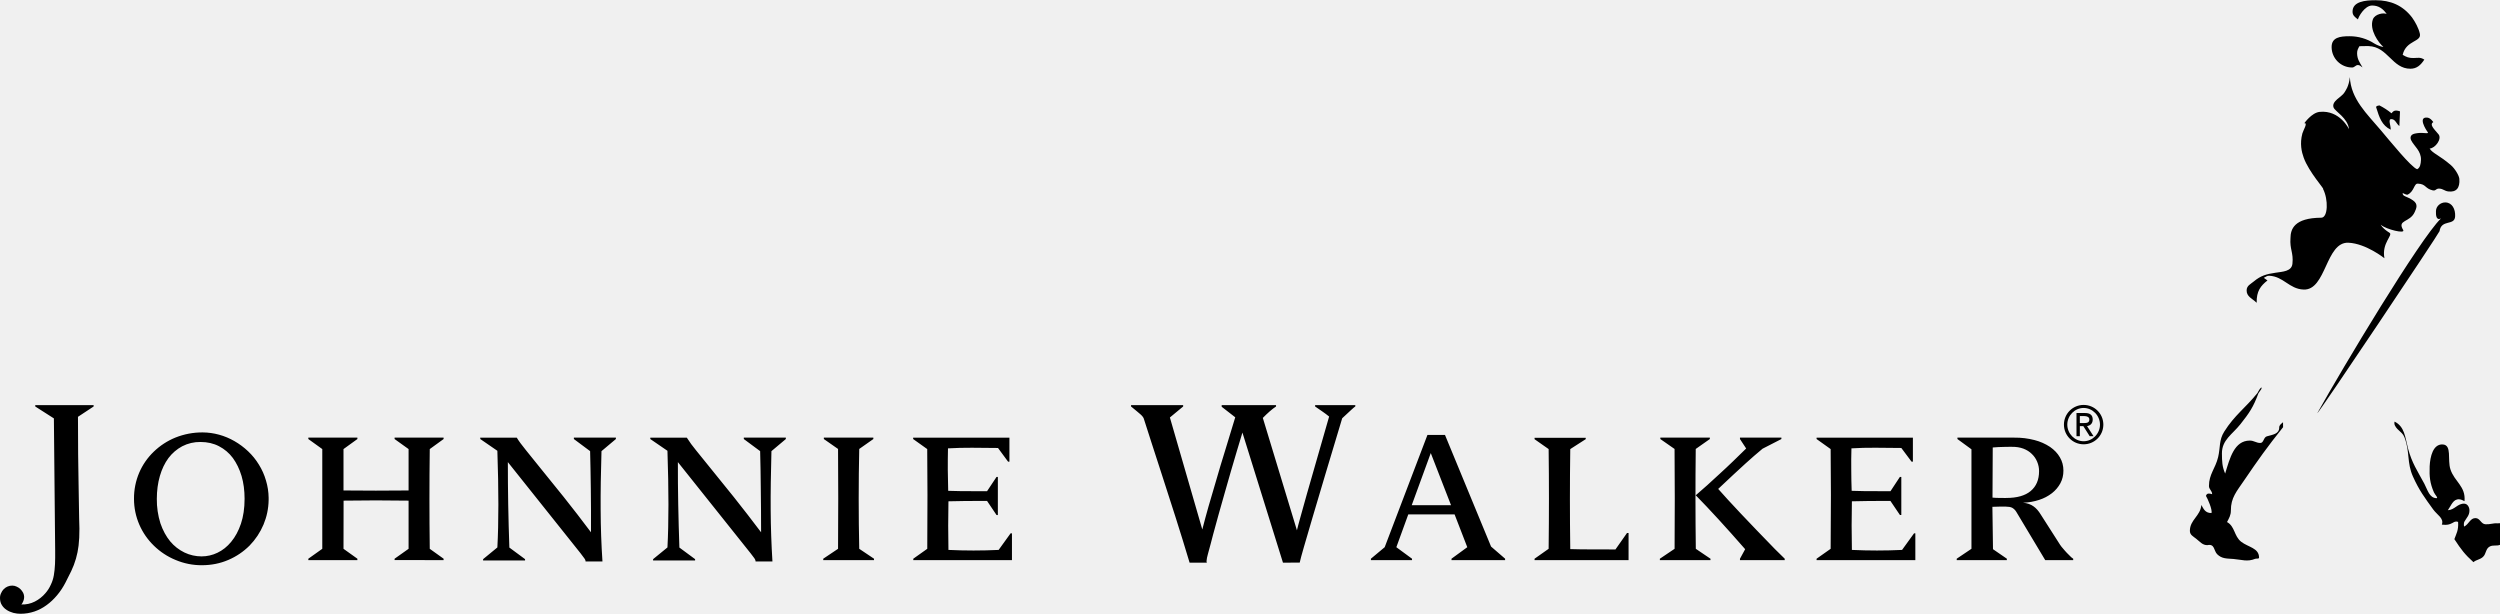
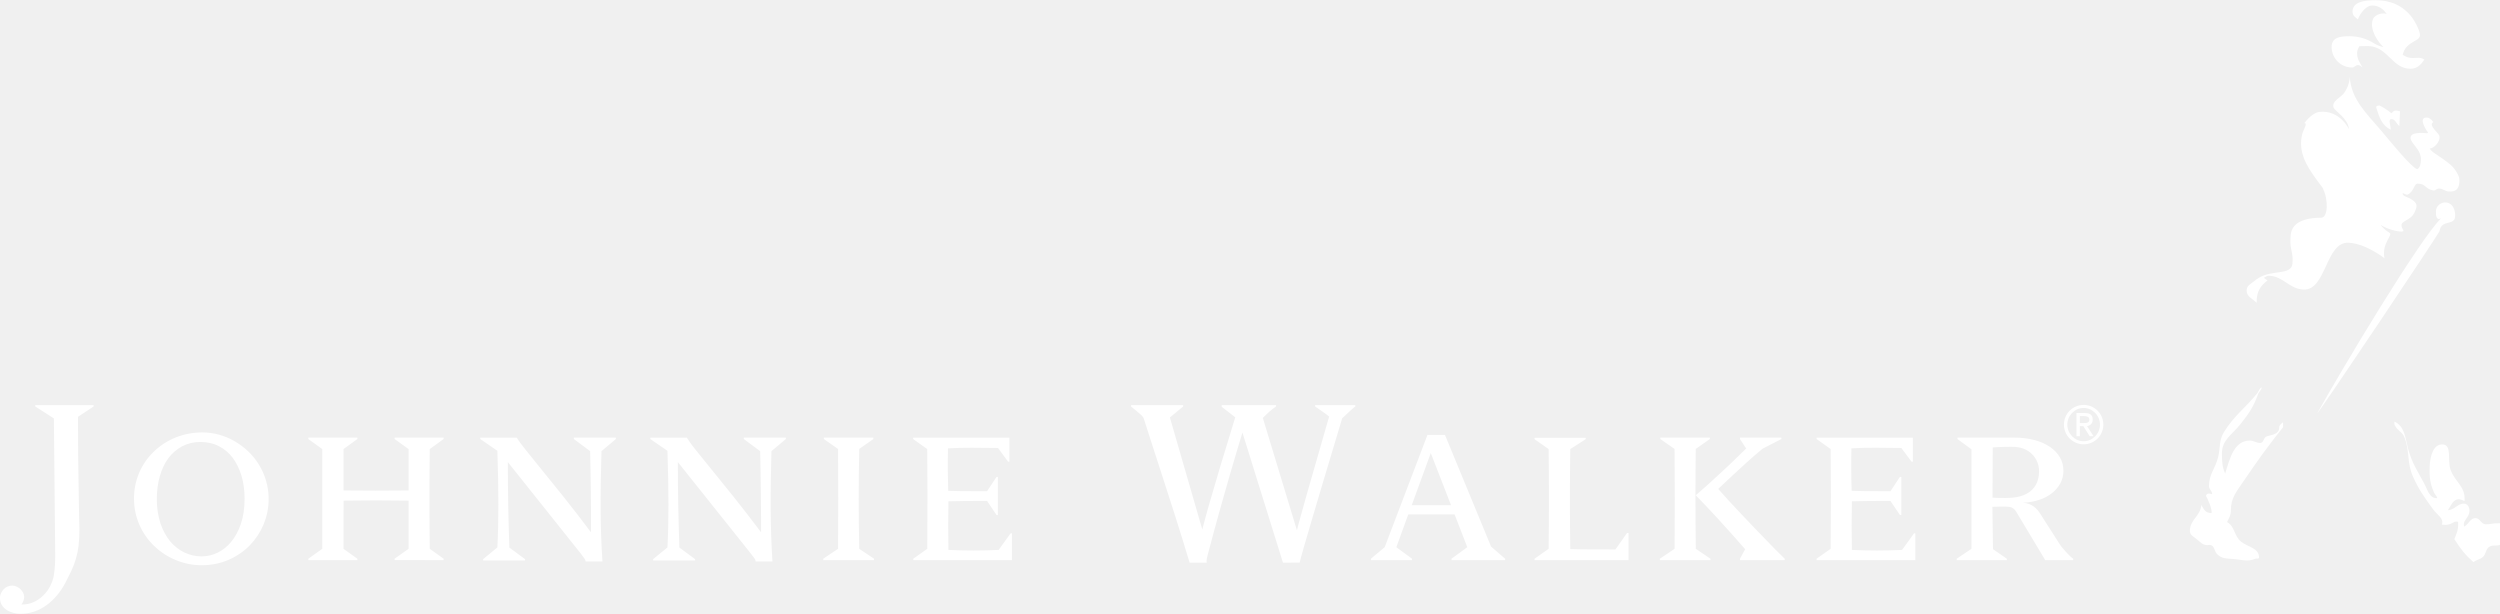
- <svg xmlns="http://www.w3.org/2000/svg" width="2500" height="614" viewBox="0 0 222.655 54.643">
+ <svg xmlns="http://www.w3.org/2000/svg" fill="#ffffff" width="2500" height="614" viewBox="0 0 222.655 54.643">
  <path d="M213.286 37.857c.254.517.675.563.872 1.105.483 1.278.188 2.216.745 3.459.552 1.232 1.026 1.855 1.803 2.932.349.488.984.787.768 1.351l.344.02c.313-.007.496-.107.762-.256.08-.041.314-.069.346.021.038.744-.161 1.018-.335 1.507.608.939.947 1.374 1.698 2.05.277-.233.568-.214.844-.462.305-.276.229-.72.594-.921.306-.176.603-.029.93-.159v-1.926c-.07.01-.144.013-.221.01-.213-.014-.377.015-.54.042-.162.026-.324.055-.531.042-.399-.014-.477-.53-.871-.549-.492-.021-.592.529-1.032.756-.033-.072-.042-.336.021-.437.197-.355.44-.548.451-.967.015-.3-.162-.624-.451-.638-.611-.03-.854.553-1.471.583.312-.45.474-1.001 1.003-.973.202.013.303.089.479.166.125-1.325-.89-1.723-1.254-2.833-.283-.859.159-2.175-.691-2.218-.85-.04-1.116 1.062-1.159 1.951-.033.92.021 1.488.382 2.319.081.192.426.525.221.517-.636-.032-.772-.708-1.079-1.291-.628-1.172-1.099-1.832-1.449-3.133-.261-1.019-.304-1.952-1.198-2.396a.503.503 0 0 0 .019.328m-12.253-2.849c-1.041 1.292-2.021 1.948-2.944 3.422-.474.75-.33 1.387-.539 2.267-.248 1.021-.817 1.518-.816 2.569 0 .302.287.416.283.729-.437-.143-.493.008-.551.149.136.206.598 1.246.491 1.529-.565 0-.698-.368-.9-.721-.081.993-1.026 1.318-1.022 2.311 0 .354.292.484.556.695.352.27.566.581 1.006.573.661-.145.563.498.864.803.429.429.876.38 1.458.429.739.062 1.235.274 1.932-.014.12-.049.345.032.345-.111-.007-.863-.954-.912-1.599-1.413-.64-.512-.542-1.363-1.253-1.751.188-.366.343-.607.343-1.026-.012-1.134.529-1.722 1.15-2.642 1.303-1.914 2.069-2.989 3.498-4.78l-.003-.441c-.154.134-.341.254-.341.463.005.585-.576.642-1.1.792-.301.084-.273.592-.584.592-.371 0-.563-.217-.938-.214-1.38.007-1.769 1.547-2.192 2.938-.275-.631-.28-1.078-.288-1.789-.005-1.213.918-1.688 1.647-2.608.793-1 1.154-1.525 1.603-2.752.254-.371.323-.411.264-.532-.256.231-.329.529-.37.533m15.918-16.237c-.013.374.017.871.447.664-1.874 1.811-8.765 13.31-11.011 17.336-.014.218 10.857-16.029 10.883-16.202.162-1.103 1.356-.439 1.389-1.33.031-.629-.262-1.206-.848-1.23l-.039-.001c-.385-.001-.806.304-.821.763m-5.317-9.206c.276.877.496 1.587 1.288 1.963.015-.376-.277-.962.074-.939.351.013.415.407.696.615l.057-1.307c-.503-.176-.61.007-.758.172a5.843 5.843 0 0 0-1.077-.703c-.314.044-.305.127-.28.199m-2.835-1.347c-.222.393-1.178.763-.965 1.339.126.342 1.268.924 1.375 1.933 0 0-.801-1.731-2.621-1.546-.714.076-1.367 1.017-1.367 1.017.356-.084-.098.635-.165.896-.248.909-.067 1.668.116 2.164.462 1.288 1.898 2.849 1.721 2.781.486.943.448 2.567-.159 2.567-2.424.017-2.732 1.03-2.739 1.815-.077 1.014.278 1.284.174 2.28-.067.695-.875.707-1.516.807-.791.117-1.294.249-1.924.774-.289.243-.619.366-.639.77-.025.58.498.748.893 1.131-.022-1.049.363-1.515.963-1.989l-.328-.231c.18-.084.288-.205.483-.188 1.271.057 1.774 1.174 3.048 1.229 1.02.053 1.51-1.015 2.004-2.084.491-1.067.985-2.134 2.007-2.086 1.563.071 3.203 1.383 3.203 1.383-.268-1.368.807-2.062.445-2.274-.627-.38-.837-.783-.746-.694.434.389 2.21.833 1.968.445-.562-.918.612-.642 1.031-1.597.135-.313.336-.686-.147-1.028-.531-.382-.966-.339-.926-.662.338.179.423.15.423.15.62-.272.57-1.033.943-.984.722.031.605.436 1.31.598.163.036.224-.019.299-.072a.413.413 0 0 1 .308-.083c.312.015.462.218.78.251.704.085 1.049-.298.983-1.123-.021-.291-.394-.913-.753-1.221-1.011-.873-1.623-1.044-1.893-1.476.502-.024 1.124-.871.789-1.271-.427-.505-.819-.867-.461-1.085 0 0-.235-.372-.534-.4-.857-.086-.136 1.076.053 1.315.022.096-.104.079-.325.062a2.654 2.654 0 0 0-.843.047c-.604.144-.305.631-.305.631.247.486.89.92.853 1.726-.018.332-.061.676-.337.815-.512-.149-2.414-2.497-3.248-3.484-1.215-1.442-2.656-2.756-2.747-4.725-.087.865-.403 1.232-.484 1.377M211.535 0c-.864.003-2.023.103-2.013 1.025 0 .335.229.489.483.685.027-.207.593-1.239 1.258-1.239.572 0 .983.283 1.302.762-.23-.147-1.044-.023-1.23.464-.346.933.515 2.105.928 2.454-.059.036-.557-.138-.788-.29a4.049 4.049 0 0 0-2.234-.655c-.832 0-1.592.101-1.583.977a1.827 1.827 0 0 0 1.826 1.809c.217 0 .307-.22.521-.22.182 0 .259.129.408.212-.261-.455-.48-.73-.485-1.272 0-.251.085-.4.204-.615 0 0 .454-.026.824-.012 1.713.055 2.094 2.024 3.727 2.016.562-.003.908-.321 1.232-.813-.366-.238-.59-.142-.967-.142-.386.01-.633-.082-.96-.283.299-1.326 1.716-1.126 1.526-1.899-.117-.501-.41-1.031-.693-1.43C213.982.446 212.898 0 211.572 0h-.037M3.139 36.06v.121l1.66 1.062.114 11.764c.008.443 0 .851-.014 1.215-.019.36-.05.69-.104.993a3.131 3.131 0 0 1-.267.837 2.977 2.977 0 0 1-.481.756 3.075 3.075 0 0 1-.944.747 2.402 2.402 0 0 1-1.2.259.53.53 0 0 0 .117-.178 1.04 1.04 0 0 0 .131-.508.916.916 0 0 0-.084-.345 1.5 1.5 0 0 0-.232-.319 1.088 1.088 0 0 0-.337-.232.884.884 0 0 0-.399-.098 1.063 1.063 0 0 0-.762.311 1.124 1.124 0 0 0-.24.36.946.946 0 0 0-.097.442c0 .244.058.458.171.63.113.18.261.324.433.432.179.114.378.195.594.256.224.053.429.078.624.078.437 0 .85-.071 1.247-.203.39-.135.748-.322 1.085-.571.335-.241.643-.535.927-.873.288-.341.536-.718.749-1.129.183-.352.355-.696.516-1.029a7.227 7.227 0 0 0 .652-2.262c.053-.438.078-.942.075-1.521-.022-.59-.028-1.206-.04-1.843-.014-.644-.028-1.359-.035-2.144-.017-.785-.021-1.662-.039-2.635a445.44 445.44 0 0 1-.015-3.331l1.395-.921v-.121h-5.2zM16.433 49.19a3.824 3.824 0 0 1-1.274-.994c-.362-.44-.653-.972-.873-1.611a7.04 7.04 0 0 1-.319-2.173c0-.737.092-1.417.271-2.037.179-.617.433-1.15.765-1.599a3.751 3.751 0 0 1 1.222-1.049 3.427 3.427 0 0 1 1.634-.384c.609 0 1.159.124 1.646.379.484.249.901.601 1.234 1.047.327.452.589.984.774 1.601.181.615.27 1.298.27 2.031 0 .849-.112 1.591-.327 2.229-.215.634-.503 1.167-.866 1.604-.354.432-.76.753-1.221.974a3.263 3.263 0 0 1-1.413.325 3.534 3.534 0 0 1-1.523-.343m-.807-10.241a6.06 6.06 0 0 0-1.934 1.26 5.728 5.728 0 0 0-1.297 1.875 5.84 5.84 0 0 0-.461 2.317c0 .82.164 1.587.476 2.307a5.846 5.846 0 0 0 1.303 1.879 6.034 6.034 0 0 0 1.925 1.264 5.914 5.914 0 0 0 2.347.468c.84 0 1.626-.159 2.353-.472a6.016 6.016 0 0 0 1.886-1.273 6.04 6.04 0 0 0 1.249-1.883c.285-.685.44-1.41.452-2.183V44.3a5.529 5.529 0 0 0-.236-1.521 5.582 5.582 0 0 0-.635-1.426 5.735 5.735 0 0 0-.958-1.182 6.415 6.415 0 0 0-1.216-.905 5.837 5.837 0 0 0-1.368-.572 5.659 5.659 0 0 0-1.461-.203 6.417 6.417 0 0 0-2.425.458M35.143 38.956v.125l1.246.894v3.686c-1.956.021-3.888.021-5.796 0v-3.686l1.237-.894v-.125h-4.369v.125l1.242.894v8.882l-1.242.883v.125h4.369v-.125l-1.237-.883.007-4.289c1.901-.031 3.833-.031 5.789 0v4.289l-1.246.883v.12l4.365.005v-.126l-1.233-.882a355.11 355.11 0 0 1 0-8.882l1.233-.894v-.125h-4.365zM51.11 38.956v.125l1.447 1.078c.024 1.037.05 2.152.062 3.358.016 1.204.023 2.492.016 3.87a132.615 132.615 0 0 0-2.429-3.146c-.739-.915-1.388-1.724-1.952-2.416a176.268 176.268 0 0 1-1.412-1.751c-.384-.469-.654-.841-.816-1.115l-3.251-.003v.125l1.521 1.047c.12 3.517.12 6.389 0 8.607l-1.27 1.044v.116h3.737v-.116l-1.413-1.044h.015a210.34 210.34 0 0 1-.135-7.6l6.481 8.128c.093.132.19.257.286.384.108.132.16.242.155.337h1.504a72.958 72.958 0 0 1-.161-4.546c-.012-1.619.017-3.38.075-5.279l1.282-1.078v-.125H51.11zM66.245 38.956v.125l1.455 1.078c.025 1.037.049 2.152.057 3.358.022 1.204.022 2.492.028 3.87a149.476 149.476 0 0 0-2.435-3.146c-.739-.915-1.386-1.724-1.952-2.416-.565-.696-1.043-1.278-1.416-1.751a10.67 10.67 0 0 1-.812-1.115h-3.253v.122l1.527 1.047c.119 3.517.119 6.389 0 8.607l-1.278 1.044v.116h3.741v-.116l-1.413-1.044.014.003c-.089-2.576-.142-5.11-.135-7.603l6.483 8.128c.099.132.191.257.291.384.102.132.15.245.146.337h1.502a82.741 82.741 0 0 1-.157-4.546c-.013-1.619.02-3.38.068-5.279l1.282-1.078v-.125h-3.743zM73.373 38.956v.125l1.265.883c.023 2.897.023 5.865 0 8.893l-1.318.883v.125h4.521v-.126l-1.315-.882a202.767 202.767 0 0 1 0-8.893l1.256-.883v-.125h-4.409zM81.327 38.956v.125l1.253.894c.029 2.508.029 5.471.004 8.882l-1.245.883v.125h8.788v-2.388h-.12l-1.066 1.479a46.918 46.918 0 0 1-4.471 0c-.029-1.44-.029-2.89 0-4.329.818-.025 1.966-.036 3.437-.036l.847 1.258.117.003v-3.397h-.117l-.847 1.274c-1.946 0-3.091-.011-3.459-.036-.02-.629-.028-1.255-.036-1.878 0-.625 0-1.263.017-1.903a34.27 34.27 0 0 1 2.136-.055c.738 0 1.504.006 2.32.021l.896 1.217h.12v-2.137h-8.574zM117.126 36.06v.121c.199.138.412.287.636.439.217.147.422.303.613.458-.416 1.427-.788 2.72-1.113 3.874-.34 1.157-.619 2.159-.867 3.02-.24.852-.438 1.555-.586 2.098-.155.546-.251.932-.302 1.14L112.47 37.2c.212-.214.411-.408.609-.58.199-.178.391-.318.568-.439v-.121h-4.842v.146l1.208.939c-.32 1.055-.626 2.045-.908 2.983-.294.929-.551 1.811-.79 2.635-.248.826-.468 1.603-.682 2.324a84.61 84.61 0 0 0-.554 2.049l-2.886-9.975 1.182-.98v-.121h-4.642v.121c.199.17.362.309.505.416.133.106.247.199.333.283.091.078.159.152.211.224a.532.532 0 0 1 .108.228c.152.479.369 1.153.646 2.013l.965 2.978c.363 1.118.761 2.343 1.18 3.667a249.73 249.73 0 0 1 1.267 4.101h1.538c-.026-.04-.035-.097-.026-.173a1.96 1.96 0 0 1 .036-.258c.021-.092.046-.184.068-.276l.069-.261c.133-.464.262-.978.412-1.55.156-.561.32-1.155.489-1.782.17-.625.353-1.264.54-1.909.186-.649.363-1.292.55-1.921.178-.628.359-1.235.536-1.82.178-.589.333-1.129.493-1.637l3.61 11.587 1.492-.005c.052-.241.171-.698.371-1.383.196-.68.451-1.56.774-2.646.323-1.082.699-2.361 1.14-3.836.447-1.481.938-3.146 1.498-4.989.312-.291.575-.527.759-.705.192-.178.326-.295.411-.354v-.113h-3.582zM127.428 40.33l1.804 4.644h-3.501l1.697-4.644zm-.297-1.615l-3.808 9.999-1.227 1.025v.125h3.661v-.125l-1.396-1.025 1.063-2.921a404.78 404.78 0 0 1 4.125 0l1.13 2.921-1.405 1.025v.125h4.774v-.126l-1.251-1.081-4.104-9.942h-1.562zM136.671 38.971v.125l1.253.879c.038 2.9.038 5.856 0 8.882l-1.253.883v.125h8.372v-2.416l-.14.003-1.027 1.462c-.783-.004-1.512-.004-2.176-.004-.67 0-1.282-.01-1.849-.027a314.82 314.82 0 0 1 0-8.907l1.377-.884v-.124l-4.557.003zM147.873 38.956v.125l1.266.883c.026 2.916.026 5.875.003 8.893l-1.311.883v.125h4.507v-.125l-1.306-.883a366.687 366.687 0 0 1-.006-8.893l1.256-.883v-.125h-4.409zm7.092 0v.125l.552.842c-.389.382-.781.766-1.176 1.146-.394.376-.78.745-1.178 1.104-.384.354-.754.698-1.114 1.021-.363.323-.704.625-1.022.895 1.251 1.274 2.718 2.877 4.4 4.803l-.462.848v.125h3.986v-.126l-.862-.847c-2.364-2.428-4.054-4.217-5.063-5.368.967-.911 1.777-1.67 2.44-2.27a44.523 44.523 0 0 1 1.51-1.311l1.678-.862v-.125h-3.689zM161.788 38.956v.125l1.253.894c.032 2.508.032 5.467 0 8.882l-1.253.883v.125h8.796v-2.388h-.113l-1.069 1.479a46.874 46.874 0 0 1-4.469 0c-.031-1.44-.031-2.89 0-4.329.82-.025 1.96-.036 3.43-.036l.851 1.258h.121v-3.395h-.127l-.838 1.274c-1.955 0-3.095-.011-3.457-.036a56.068 56.068 0 0 1-.036-1.878c-.011-.625 0-1.263.016-1.903.681-.043 1.397-.06 2.136-.055.728 0 1.506.006 2.307.021l.91 1.217h.12v-2.137h-8.578zM178.437 44.329c-.104 0-.207 0-.334-.002-.119-.003-.23-.003-.34-.008-.113-.007-.222-.009-.307-.021l.021-4.465c.165-.015.328-.028.506-.035.173-.007.336-.012.496-.016.159-.007.305-.007.435-.007h.275c.383-.006.717.051 1.015.16.299.114.553.273.752.472a2 2 0 0 1 .478.697 2.1 2.1 0 0 1 .169.841c0 .767-.252 1.354-.752 1.771-.49.408-1.214.612-2.158.612-.045 0-.097.005-.158.005a.664.664 0 0 1-.098-.004m-4.105-5.248l1.25.914v8.861l-1.313.883v.125h4.465v-.125l-1.234-.848-.053-3.773c.262-.014.501-.017.725-.021.216 0 .37 0 .482.004.223 0 .401.031.542.095a.998.998 0 0 1 .377.365l2.578 4.303h2.493v-.125a1.263 1.263 0 0 1-.239-.193 5.597 5.597 0 0 1-.327-.327c-.109-.123-.232-.248-.333-.377a2.828 2.828 0 0 1-.268-.34l-1.724-2.698c-.193-.317-.402-.561-.646-.73-.249-.179-.555-.285-.932-.32.52-.024.997-.107 1.436-.254a3.661 3.661 0 0 0 1.143-.599 2.83 2.83 0 0 0 .747-.88c.184-.345.271-.717.271-1.128 0-.434-.104-.824-.312-1.179-.202-.359-.5-.667-.88-.932a4.507 4.507 0 0 0-1.382-.609 6.74 6.74 0 0 0-1.782-.217h-1.667l-3.416-.003v.128zM185.234 37.036h.386c.267 0 .46.09.46.305 0 .276-.203.318-.489.318h-.356v-.623zm-.298-.272v2.065h.299v-.897h.31l.568.897h.342l-.577-.9c.259-.043.503-.203.503-.588s-.225-.577-.68-.577h-.765zm-.818 1.032c0-.806.662-1.483 1.455-1.483s1.455.678 1.455 1.483c0 .808-.662 1.481-1.455 1.481s-1.455-.673-1.455-1.481m-.3 0c0 .971.783 1.754 1.755 1.754.952 0 1.725-.753 1.754-1.698v-.112a1.752 1.752 0 0 0-1.754-1.697 1.75 1.75 0 0 0-1.755 1.753" />
</svg>
